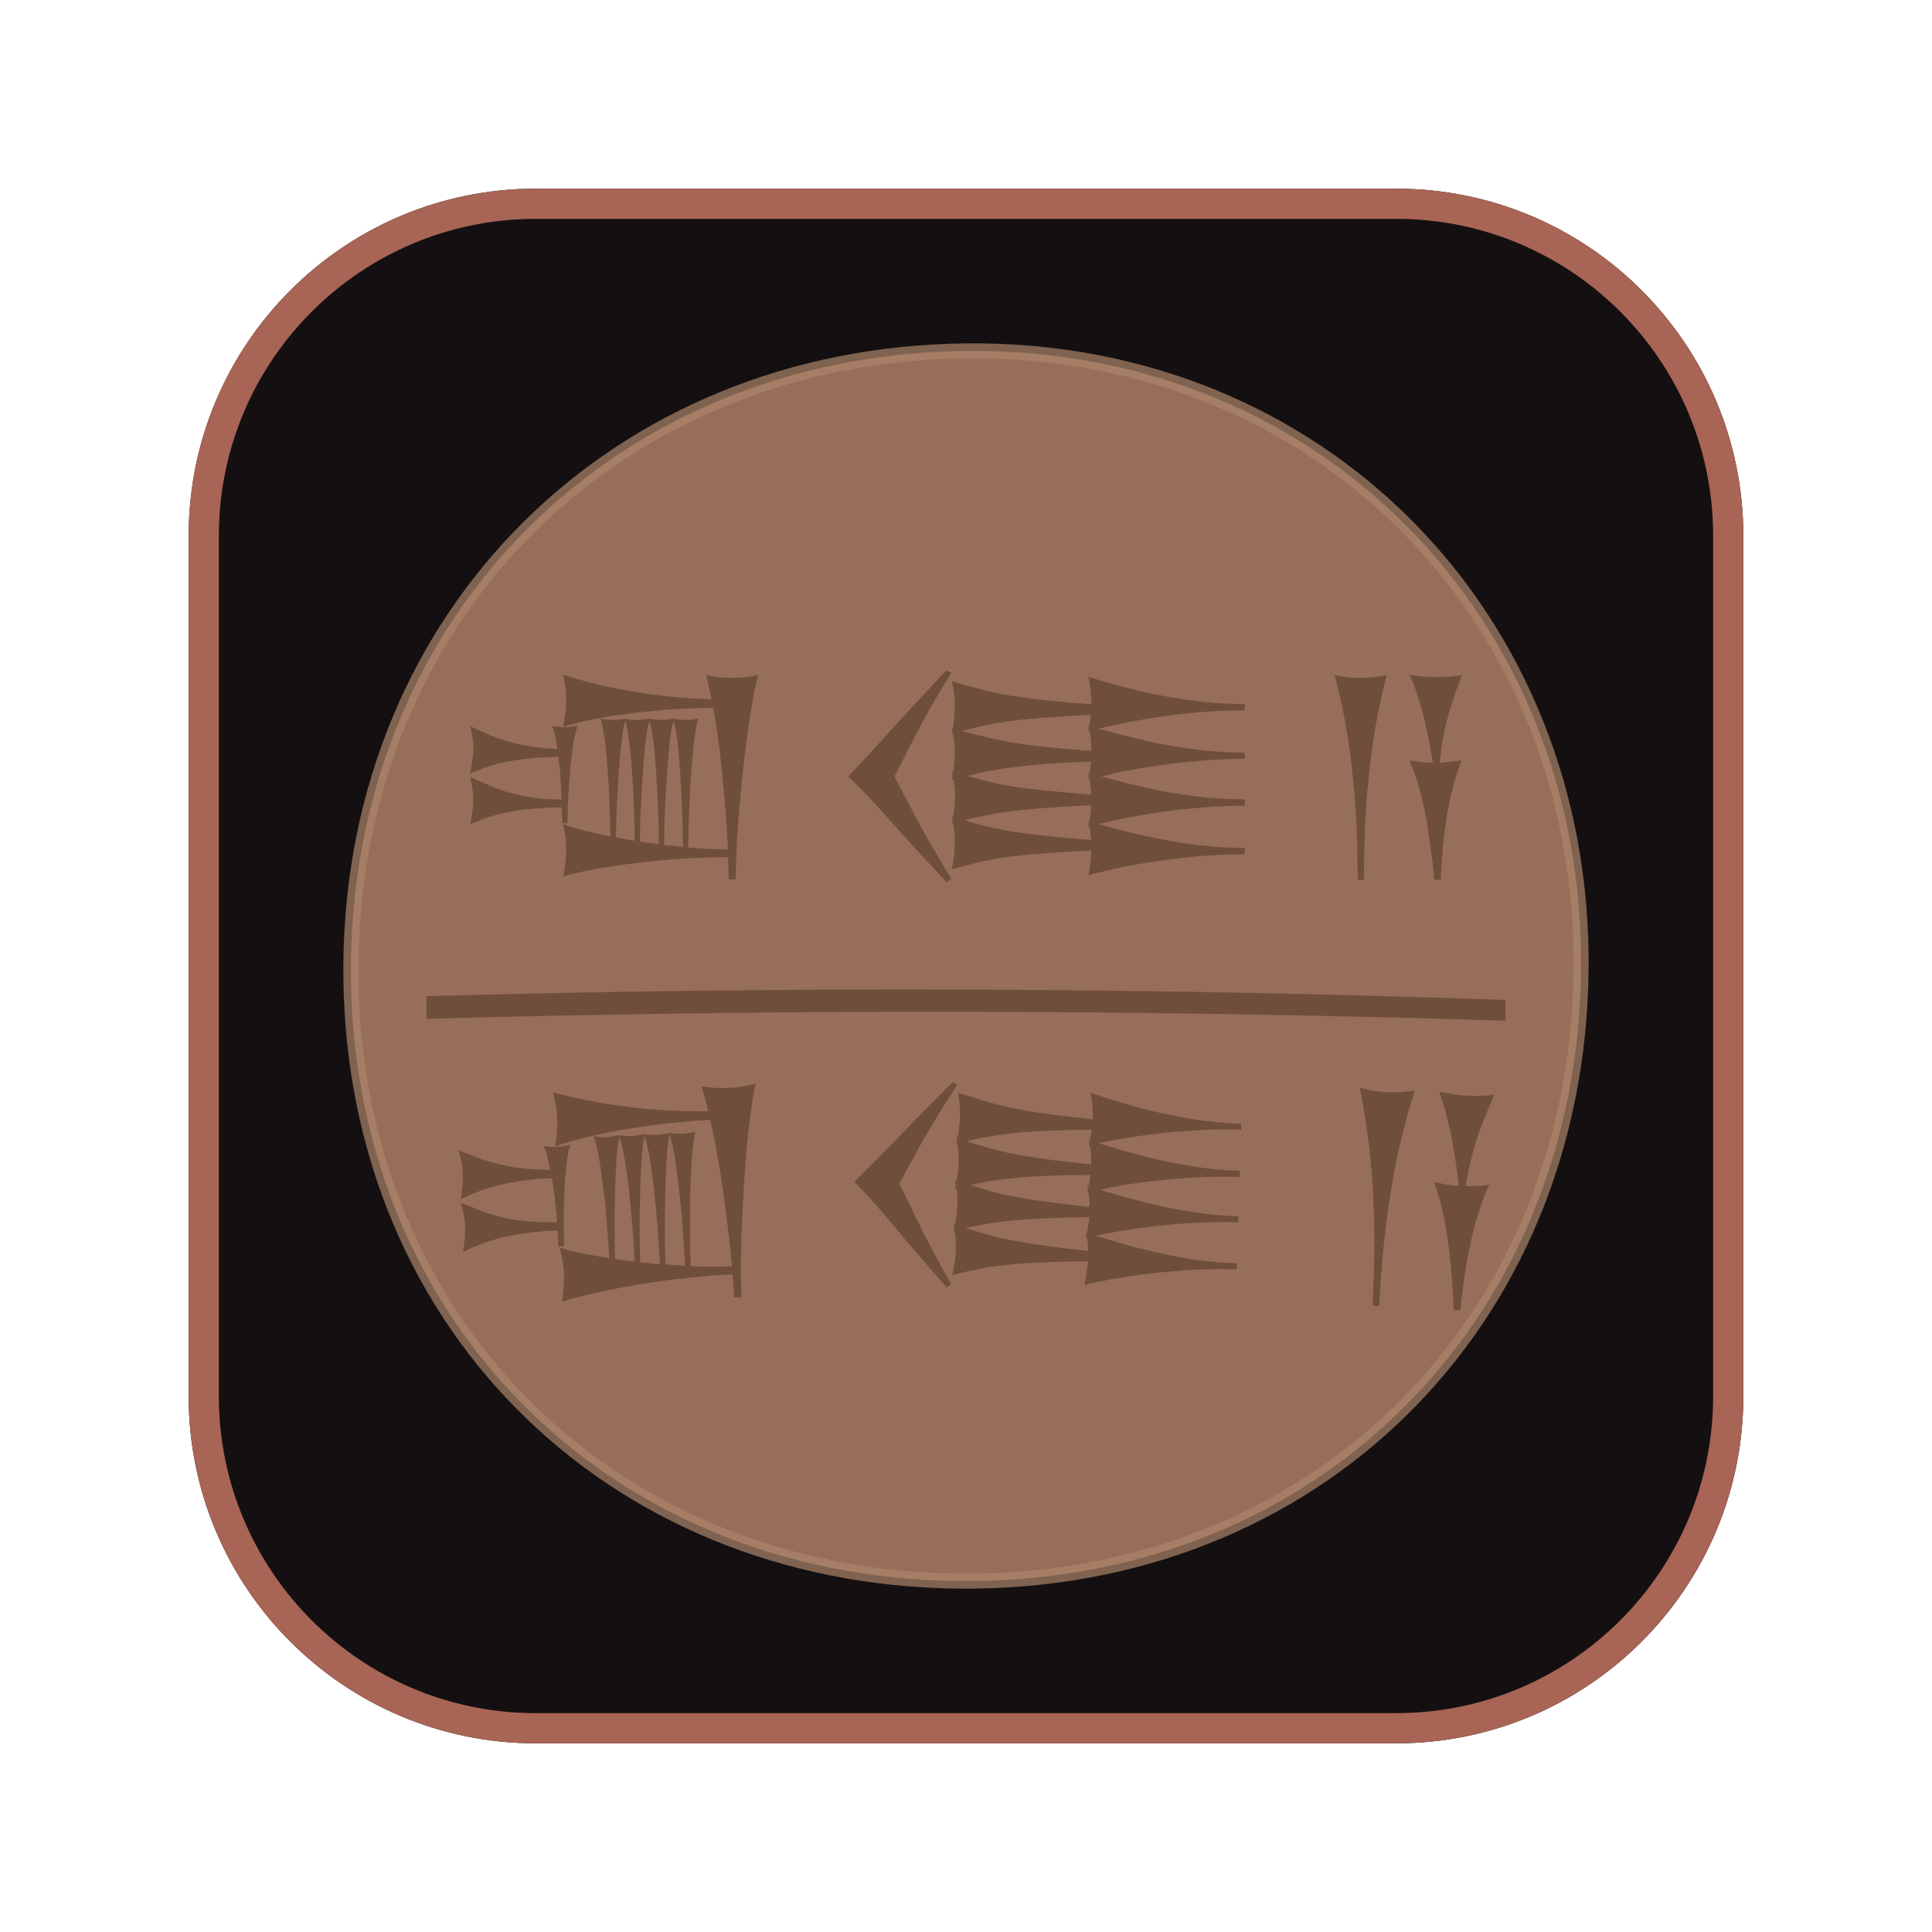
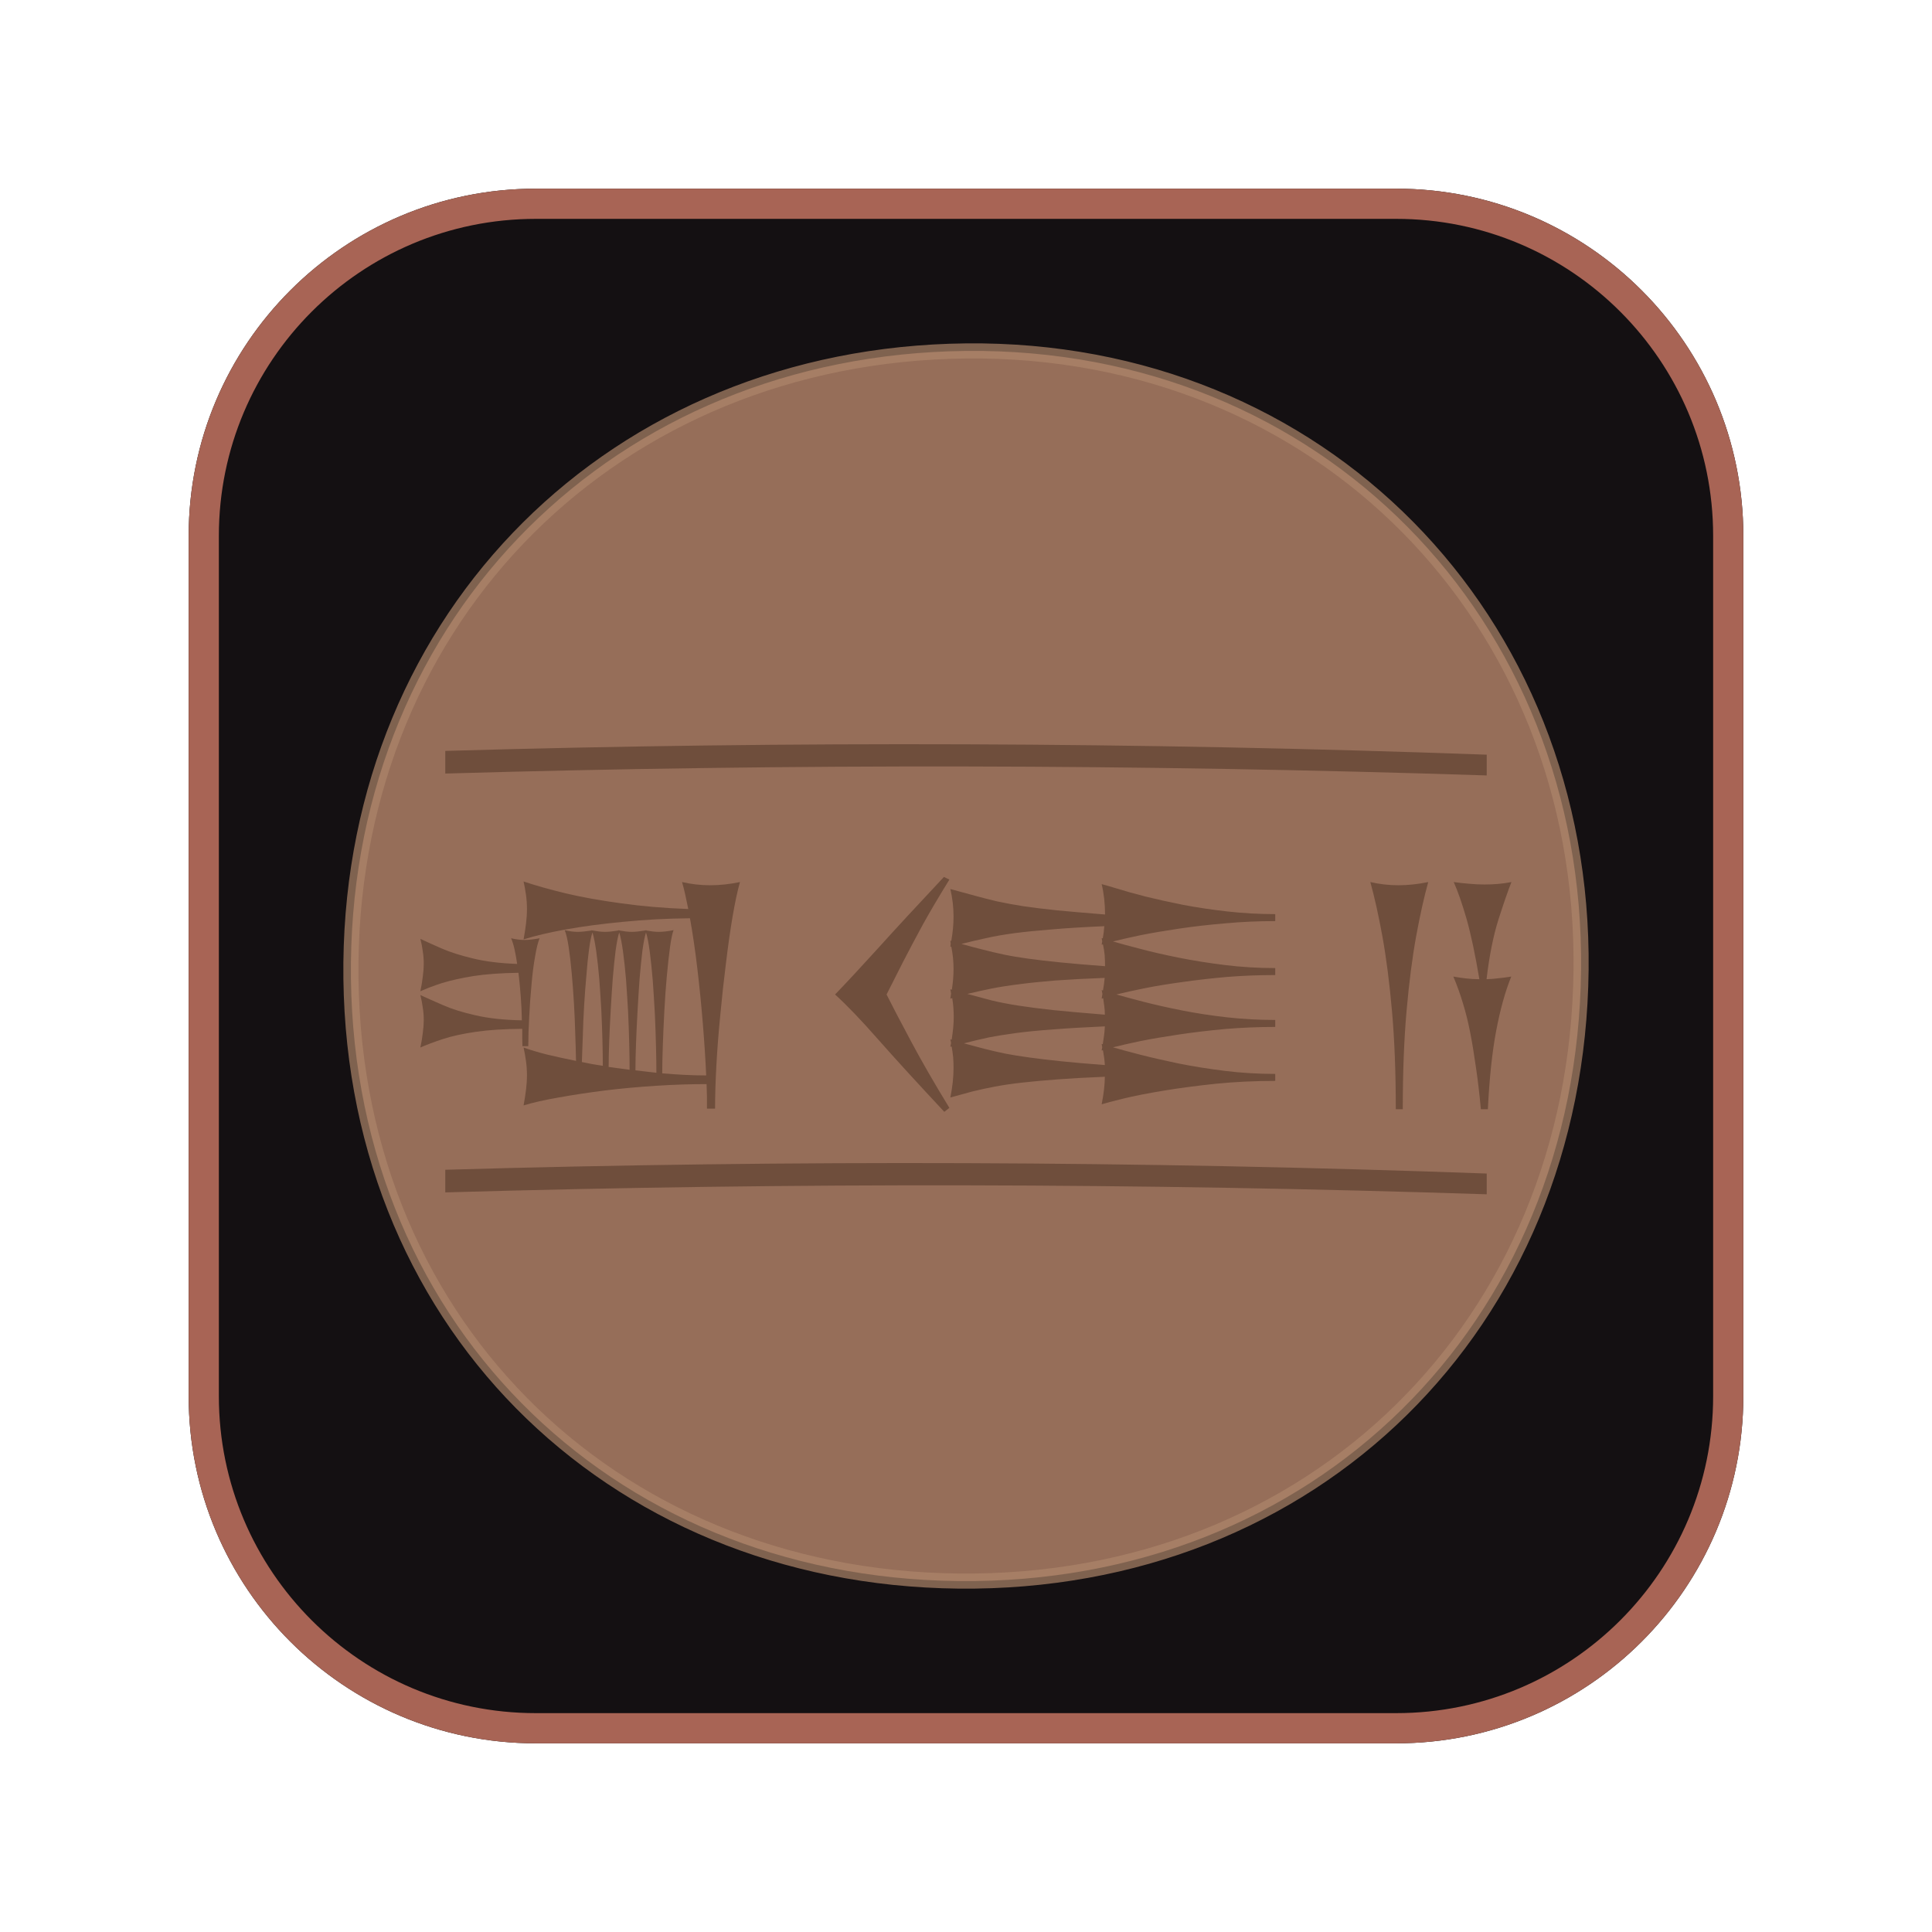
<svg xmlns="http://www.w3.org/2000/svg" viewBox="0 0 1024 1024" width="1024" height="1024">
  <rect x="100" y="100" width="824" height="824" rx="184" fill="#141012" />
  <rect x="108" y="108" width="808" height="808" rx="176" fill="none" stroke="#a86455" stroke-width="16" />
  <path d="M512 186 C700 184 840 328 838 514 C836 702 696 840 508 838 C322 836 184 698 186 510 C188 326 326 188 512 186 Z" fill="#966e59" />
  <path d="M512 186 C700 184 840 328 838 514 C836 702 696 840 508 838 C322 836 184 698 186 510 C188 326 326 188 512 186 Z" fill="none" stroke="#ad856a" stroke-width="8" opacity=".7" />
  <g fill="#6f4e3c">
-     <path transform="translate(236.4 452.0) rotate(0 89.2 -51.2)" d="M153.6 14.1L149.8 14.1Q149.8 11.3 149.7 8.3Q149.6 5.4 149.5 2.3L149.5 2.3Q137.7 2.3 125.2 3.1Q112.6 4.0 100.7 5.4Q88.8 6.9 78.8 8.7Q68.9 10.5 62.1 12.5L62.1 12.5Q62.8 8.7 63.3 5.1Q63.7 1.4 63.7-1.9L63.7-1.9Q63.7-5.2 63.3-8.6Q62.8-11.9 62.1-15.1L62.1-15.1Q66.8-13.4 73.2-11.8Q79.6-10.2 87.2-8.7L87.2-8.7Q87.0-14.3 86.8-21.5Q86.7-28.7 86.2-36.3Q85.8-43.9 85.1-50.9Q84.5-57.9 83.6-63.2Q82.8-68.6 81.8-71.2L81.8-71.2Q85.1-70.4 87.9-70.4L87.9-70.4Q89.5-70.4 91.1-70.6Q92.7-70.8 94.6-71.0L94.6-71.0L94.6-71.2Q94.7-71.2 94.8-71.1Q94.8-71.0 95.0-71.0L95.0-71.0Q95.1-71.0 95.2-71.1Q95.2-71.2 95.4-71.2L95.4-71.2L95.2-71.0Q96.8-70.8 98.2-70.6Q99.6-70.4 101.0-70.4L101.0-70.4Q102.5-70.4 104.1-70.6Q105.6-70.8 107.4-71.0L107.4-71.0L107.4-71.2Q107.5-71.2 107.6-71.1Q107.6-71.0 107.8-71.0L107.8-71.0Q107.9-71.0 108.0-71.1Q108.0-71.2 108.2-71.2L108.2-71.2L108.0-71.0Q109.6-70.8 111.0-70.6Q112.4-70.4 113.8-70.4L113.8-70.4Q115.3-70.4 116.9-70.6Q118.4-70.8 120.2-71.0L120.2-71.0L120.2-71.2Q120.3-71.2 120.4-71.1Q120.4-71.0 120.6-71.0L120.6-71.0Q120.7-71.0 120.8-71.1Q120.8-71.2 121.0-71.2L121.0-71.2L120.8-71.0Q122.4-70.8 123.8-70.6Q125.2-70.4 126.6-70.4L126.6-70.4Q129.8-70.4 133.8-71.2L133.8-71.2Q132.9-68.9 132.0-62.9Q131.2-57.0 130.5-49.0Q129.8-41.0 129.3-32.3Q128.9-23.7 128.6-15.9Q128.4-8.2 128.4-2.8L128.4-2.8Q133.8-2.3 139.0-2.0Q144.3-1.8 149.4-1.8L149.4-1.8Q148.9-13.6 147.8-26.8Q146.7-39.9 145.2-52.9Q143.6-65.9 141.6-76.9L141.6-76.9Q124.5-76.7 109.5-75.2Q94.5-73.7 82.4-71.6Q70.4-69.4 62.1-66.8L62.1-66.8Q62.8-70.7 63.3-74.3Q63.7-78.0 63.7-81.3L63.7-81.3Q63.7-84.6 63.3-87.9Q62.8-91.3 62.1-94.5L62.1-94.5Q70.4-91.6 82.2-88.8Q94.1-86.0 108.9-84.0Q123.6-81.9 140.8-81.3L140.8-81.3Q140.0-85.0 139.3-88.2Q138.6-91.4 137.9-94.2L137.9-94.2Q144.4-92.7 151.3-92.7L151.3-92.7Q158.2-92.7 165.5-94.2L165.5-94.2Q163.7-87.8 162.0-77.8Q160.3-67.7 158.8-55.6Q157.3-43.5 156.1-30.9Q154.9-18.3 154.2-6.7Q153.6 5.0 153.6 14.1L153.6 14.1ZM100.0-6.4L100.0-6.4Q100.0-11.6 99.8-18.6Q99.6-25.6 99.2-33.3Q98.8-41.0 98.2-48.2Q97.7-55.4 96.8-61.2Q96-66.9 95.0-70.1L95.0-70.1Q94.1-67.5 93.4-62.0Q92.7-56.6 92.1-49.6Q91.5-42.6 91.1-35.1Q90.6-27.6 90.4-20.6Q90.1-13.6 90.0-8.2L90.0-8.2Q92.4-7.7 94.9-7.2Q97.4-6.8 100.0-6.4ZM102.8-5.9L112.8-4.5Q112.8-9.9 112.6-17.1Q112.4-24.3 112-32.3Q111.6-40.2 111.0-47.7Q110.5-55.2 109.6-61.1Q108.8-66.9 107.8-70.1L107.8-70.1Q106.9-67.3 106.1-61.6Q105.3-55.8 104.8-48.4Q104.2-41.1 103.7-33.2Q103.3-25.3 103.0-18.2Q102.8-11.1 102.8-5.9L102.8-5.9ZM115.6-4.2L125.6-3.1Q125.6-8.2 125.4-15.6Q125.2-22.9 124.8-31.0Q124.4-39.2 123.8-46.9Q123.3-54.7 122.4-60.8Q121.6-66.9 120.6-70.1L120.6-70.1Q119.7-67.3 118.9-61.4Q118.1-55.6 117.6-48Q117.0-40.4 116.5-32.4Q116.1-24.3 115.8-17.0Q115.6-9.6 115.6-4.2L115.6-4.2ZM12.8-15.1L12.8-15.1Q13.6-18.9 14.0-22.2Q14.5-25.5 14.5-28.3L14.5-28.3Q14.5-31.2 14.0-34.1Q13.6-37.0 12.8-40.2L12.8-40.2Q17.3-38.1 23.6-35.4Q29.8-32.6 39.0-30.5Q48.3-28.4 61.3-28.2L61.3-28.2Q61.2-33.8 60.7-39.7Q60.3-45.6 59.6-50.8L59.6-50.8Q47.2-50.7 38.3-49.3Q29.4-47.9 23.3-46.0Q17.2-44.0 12.8-42.0L12.8-42.0Q13.6-45.8 14.0-49.1Q14.5-52.4 14.5-55.2L14.5-55.2Q14.5-58.1 14.0-61.0Q13.6-63.9 12.8-67.1L12.8-67.1Q17.2-65.0 23.2-62.4Q29.2-59.8 38.0-57.7Q46.7-55.6 59.0-55.0L59.0-55.0Q58.5-58.9 57.8-62.1Q57.1-65.3 56.2-67.3L56.2-67.3Q59.6-66.6 62.5-66.6L62.5-66.6Q65.5-66.6 69.8-67.3L69.8-67.3Q68.6-64.5 67.6-58.6Q66.6-52.6 65.9-45.1Q65.2-37.5 64.8-29.8Q64.4-22.1 64.4-15.7L64.4-15.7L61.6-15.7Q61.6-17.7 61.5-19.8Q61.4-21.9 61.4-24.1L61.4-24.1Q48.4-23.9 39.2-22.6Q30.0-21.2 23.6-19.2Q17.3-17.2 12.8-15.1Z" />
-     <path transform="translate(436.7 452.0) rotate(0 118.0 -51.2)" d="M67.5 13.7L65.0 15.6Q45.8-5.0 33.5-18.9Q21.2-32.8 12.8-40.4L12.8-40.4Q20.7-48.6 33.2-62.4Q45.6-76.2 64.8-96.6L64.8-96.6L67.5-95.4Q60.2-83.6 54.8-74.0Q49.5-64.4 45.4-56.2Q41.2-48 37.4-40.4L37.4-40.4Q41.5-32.4 49.0-18.2Q56.6-4.0 67.5 13.7L67.5 13.7ZM140.2 12.0L140.2 12.0Q141.6 4.9 141.7-1.2L141.7-1.2Q128.6-0.6 119.0 0.1Q109.4 0.8 102.2 1.6Q95.0 2.4 89.3 3.5Q83.6 4.6 78.5 5.9Q73.3 7.2 67.8 8.7L67.8 8.7Q69.4 1.2 69.4-5.4L69.4-5.4Q69.4-7.9 69.2-10.5Q69.0-13.1 68.5-15.6L68.5-15.6Q68.4-15.6 68.2-15.6Q68.1-15.5 67.8-15.5L67.8-15.5L68.2-17.3L67.8-19.1L68.5-18.8Q69.0-21.8 69.2-24.4Q69.5-27.1 69.5-29.7L69.5-29.7Q69.5-34.4 68.7-38.8L68.7-38.8Q68.0-38.5 67.8-38.5L67.8-38.5L68.2-41.0L67.8-43.0L68.6-42.8Q69.4-48 69.4-52.6L69.4-52.6Q69.4-55.4 69.1-58.0Q68.9-60.7 68.4-63.4L68.4-63.4Q68.2-63.4 68.1-63.3Q68.0-63.2 67.8-63.2L67.8-63.2L68.1-64.8L67.8-66.2Q68.0-66.0 68.4-66.0L68.4-66.0Q68.9-69.1 69.1-72Q69.4-74.9 69.4-77.7L69.4-77.7Q69.4-84.4 67.8-90.9L67.8-90.9Q74.5-89.1 79.7-87.6Q85.0-86.1 90.4-84.9Q95.9-83.7 102.7-82.7Q109.4-81.7 118.8-80.7Q128.3-79.7 141.8-78.7L141.8-78.7Q141.8-86.4 140.2-93.2L140.2-93.2Q142.2-92.7 147.6-91.0Q153.1-89.3 161.2-87.3Q169.2-85.2 179.1-83.3Q189.1-81.4 200.3-80.1Q211.5-78.8 223.1-78.8L223.1-78.8L223.1-75.5Q210.8-75.5 199.1-74.5Q187.4-73.5 177.1-71.9Q166.8-70.4 158.7-68.7Q150.5-67.1 145.5-65.8L145.5-65.8Q150.5-64.4 158.6-62.3Q166.7-60.2 177.0-58.0Q187.4-55.9 199.1-54.5Q210.8-53.1 223.1-53.1L223.1-53.1L223.1-49.8Q211.3-49.8 200.1-48.8Q188.8-47.9 178.8-46.5Q168.7-45.1 160.6-43.5Q152.6-41.9 147.2-40.4L147.2-40.4Q152.6-38.9 160.6-36.9Q168.7-34.8 178.8-32.8Q188.8-30.8 200.1-29.6Q211.3-28.3 223.1-28.3L223.1-28.3L223.1-25.0Q210.8-25.0 199.1-23.9Q187.4-22.9 177.1-21.4Q166.8-19.8 158.7-18.2Q150.5-16.5 145.5-15.2L145.5-15.2Q150.5-13.8 158.6-11.7Q166.7-9.6 177.0-7.5Q187.4-5.4 199.1-4.0Q210.8-2.6 223.1-2.6L223.1-2.6L223.1 0.8Q208.5 0.8 194.8 2.2Q181.1 3.6 169.7 5.5Q158.2 7.4 150.5 9.3Q142.7 11.1 140.2 12.0ZM141.8-54.0L141.8-54.0Q141.8-56.7 141.6-59.3Q141.3-62.0 140.8-64.4L140.8-64.4Q140.7-64.4 140.5-64.3Q140.3-64.3 140.2-64.3L140.2-64.3L140.4-65.9L140.2-67.5Q140.3-67.3 140.7-67.3L140.7-67.3Q140.9-68.7 141.1-70.2Q141.3-71.7 141.4-73.1L141.4-73.1Q126.8-72.4 116.5-71.6Q106.1-70.8 98.6-69.8Q91.0-68.7 85.1-67.5Q79.1-66.2 73.2-64.6L73.2-64.6Q78.6-63.1 83.4-61.9Q88.2-60.7 93.3-59.6Q98.4-58.5 105.0-57.6Q111.6-56.7 120.5-55.8Q129.4-54.9 141.8-54.0ZM141.7-30.8L141.7-30.8Q141.7-32.9 141.4-34.8Q141.2-36.7 140.9-38.8L140.9-38.8Q140.4-38.5 140.2-38.5L140.2-38.5L140.5-40.7L140.2-42.6Q140.3-42.5 140.5-42.5Q140.7-42.5 140.8-42.4L140.8-42.4Q141.3-45.4 141.6-48.4L141.6-48.4Q127.7-47.9 117.8-47.1Q107.9-46.3 100.5-45.4Q93.2-44.4 87.4-43.3Q81.5-42.1 76.0-40.7L76.0-40.7Q82.2-39.0 87.8-37.6Q93.4-36.2 100.4-35.1Q107.4-34.0 117.2-33.0Q127.1-32 141.7-30.8ZM141.7-6.8L141.7-6.8Q141.6-8.6 141.3-10.4Q141.1-12.2 140.8-13.8L140.8-13.8Q140.7-13.8 140.5-13.8Q140.3-13.7 140.2-13.7L140.2-13.7L140.4-15.4L140.2-16.9Q140.3-16.8 140.7-16.8L140.7-16.8Q141.1-18.9 141.3-21.1Q141.6-23.2 141.7-25.2L141.7-25.2Q127.4-24.6 117.2-23.8Q107.0-23.0 99.5-22.1Q92.0-21.1 86.1-19.9Q80.1-18.7 74.4-17.2L74.4-17.2Q79.6-15.7 84.2-14.5Q88.8-13.3 94.0-12.3Q99.1-11.3 105.6-10.4Q112.1-9.5 120.9-8.6Q129.7-7.7 141.7-6.8Z" />
-     <path transform="translate(694.6 452.0) rotate(0 46.5 -51.2)" d="M69.0 14.3L65.7 14.3Q64.5 2.8 63.2-6.1Q62.0-15.1 60.5-22.5Q59.0-29.8 57.1-36.2Q55.2-42.6 52.5-49.0L52.5-49.0Q55.6-48.5 58.6-48.1Q61.7-47.7 64.9-47.7L64.9-47.7Q62.0-65.4 58.8-76.6Q55.6-87.8 52.6-94.2L52.6-94.2Q56.3-93.7 60.0-93.4Q63.6-93.1 67.5-93.1L67.5-93.1Q70.7-93.1 73.9-93.3Q77.1-93.6 80.3-94.2L80.3-94.2Q77.8-88.1 74.0-76.3Q70.3-64.5 68.4-47.7L68.4-47.7Q71.2-47.9 74.0-48.2Q76.9-48.5 80.1-49.0L80.1-49.0Q75.8-38.4 72.9-23.1Q70.0-7.8 69.0 14.3L69.0 14.3ZM28.3 14.3L25.0 14.3Q25.0-11.9 23.2-32.4Q21.4-52.9 18.6-68.2Q15.7-83.6 12.8-94.2L12.8-94.2Q19.3-92.7 26.2-92.7L26.2-92.7Q33.2-92.7 40.4-94.2L40.4-94.2Q37.5-83.6 34.7-68.3Q31.9-53.0 30.1-32.5Q28.3-12.0 28.3 14.3L28.3 14.3Z" />
-     <path d="M226 528 Q512 520 798 530 L798 541 Q512 532 226 540 Z" />
-     <path transform="translate(230.4 676.0) rotate(-2.5 89.2 -53.2)" d="M159.7 14.6L155.8 14.6Q155.8 11.7 155.7 8.7Q155.6 5.6 155.5 2.4L155.5 2.4Q143.2 2.4 130.2 3.3Q117.1 4.1 104.8 5.7Q92.4 7.2 82.0 9.1Q71.6 10.9 64.6 13.0L64.6 13.0Q65.4 9.1 65.8 5.3Q66.3 1.5 66.3-2.0L66.3-2.0Q66.3-5.5 65.8-8.9Q65.4-12.4 64.6-15.7L64.6-15.7Q69.5-14.0 76.1-12.3Q82.8-10.6 90.7-9.1L90.7-9.1Q90.5-14.9 90.3-22.4Q90.1-29.8 89.7-37.7Q89.2-45.7 88.5-52.9Q87.9-60.2 87.0-65.8Q86.1-71.4 85.1-74.0L85.1-74.0Q88.5-73.2 91.5-73.2L91.5-73.2Q93.1-73.2 94.7-73.4Q96.4-73.6 98.4-73.9L98.4-73.9L98.4-74.0Q98.5-74.0 98.6-73.9Q98.6-73.9 98.8-73.9L98.8-73.9Q98.9-73.9 99.0-73.9Q99.0-74.0 99.2-74.0L99.2-74.0L99.0-73.9Q100.6-73.6 102.1-73.4Q103.6-73.2 105.0-73.2L105.0-73.2Q106.6-73.2 108.2-73.4Q109.8-73.6 111.7-73.9L111.7-73.9L111.7-74.0Q111.8-74.0 111.9-73.9Q112.0-73.9 112.1-73.9L112.1-73.9Q112.2-73.9 112.3-73.9Q112.4-74.0 112.5-74.0L112.5-74.0L112.4-73.9Q114.0-73.6 115.4-73.4Q116.9-73.2 118.3-73.2L118.3-73.2Q119.9-73.2 121.5-73.4Q123.1-73.6 125.0-73.9L125.0-73.9L125.0-74.0Q125.1-74.0 125.2-73.9Q125.3-73.9 125.4-73.9L125.4-73.9Q125.5-73.9 125.6-73.9Q125.7-74.0 125.8-74.0L125.8-74.0L125.7-73.9Q127.3-73.6 128.7-73.4Q130.2-73.2 131.7-73.2L131.7-73.2Q135.0-73.2 139.1-74.0L139.1-74.0Q138.2-71.6 137.3-65.4Q136.4-59.2 135.7-50.9Q135.0-42.6 134.5-33.6Q134.1-24.6 133.8-16.6Q133.5-8.5 133.5-2.9L133.5-2.9Q139.1-2.4 144.6-2.1Q150.0-1.9 155.4-1.9L155.4-1.9Q154.8-14.1 153.7-27.8Q152.6-41.5 151.0-55.0Q149.4-68.6 147.2-80.0L147.2-80.0Q129.5-79.7 113.9-78.2Q98.2-76.7 85.7-74.4Q73.2-72.2 64.6-69.5L64.6-69.5Q65.4-73.5 65.8-77.3Q66.3-81.1 66.3-84.5L66.3-84.5Q66.3-88.0 65.8-91.5Q65.4-94.9 64.6-98.2L64.6-98.2Q73.2-95.3 85.5-92.4Q97.8-89.5 113.2-87.3Q128.6-85.2 146.4-84.5L146.4-84.5Q145.6-88.4 144.9-91.7Q144.2-95.0 143.4-98.0L143.4-98.0Q150.2-96.4 157.3-96.4L157.3-96.4Q164.5-96.4 172.1-98.0L172.1-98.0Q170.3-91.3 168.5-80.9Q166.7-70.4 165.1-57.8Q163.6-45.3 162.3-32.1Q161.1-19.0 160.4-6.9Q159.7 5.2 159.7 14.6L159.7 14.6ZM104.0-6.7L104.0-6.7Q104.0-12.1 103.8-19.4Q103.6-26.6 103.2-34.6Q102.8-42.6 102.2-50.1Q101.6-57.6 100.7-63.6Q99.8-69.6 98.8-72.9L98.8-72.9Q97.8-70.2 97.1-64.5Q96.4-58.8 95.8-51.6Q95.2-44.3 94.7-36.5Q94.2-28.8 94.0-21.4Q93.7-14.1 93.6-8.5L93.6-8.5Q96.1-8.0 98.7-7.5Q101.3-7.1 104.0-6.7ZM106.9-6.1L117.3-4.7Q117.3-10.3 117.1-17.8Q116.9-25.3 116.5-33.5Q116.1-41.8 115.5-49.6Q114.9-57.4 114.0-63.5Q113.2-69.6 112.1-72.9L112.1-72.9Q111.2-70.0 110.4-64.0Q109.6-58.0 109.0-50.4Q108.4-42.7 107.9-34.5Q107.4-26.4 107.2-19.0Q106.9-11.6 106.9-6.1L106.9-6.1ZM120.2-4.4L130.6-3.2Q130.6-8.5 130.4-16.2Q130.2-23.8 129.8-32.3Q129.4-40.7 128.8-48.8Q128.2-56.8 127.3-63.2Q126.5-69.6 125.4-72.9L125.4-72.9Q124.5-70.0 123.7-63.9Q122.9-57.8 122.3-49.9Q121.7-42.1 121.2-33.7Q120.7-25.3 120.5-17.6Q120.2-10.0 120.2-4.4L120.2-4.4ZM13.3-15.7L13.3-15.7Q14.1-19.7 14.6-23.1Q15.0-26.5 15.0-29.4L15.0-29.4Q15.0-32.5 14.6-35.5Q14.1-38.5 13.3-41.8L13.3-41.8Q18.0-39.7 24.5-36.8Q31.0-33.9 40.6-31.7Q50.2-29.6 63.8-29.3L63.8-29.3Q63.6-35.1 63.2-41.3Q62.7-47.4 62.0-52.8L62.0-52.8Q49.1-52.7 39.9-51.3Q30.6-49.8 24.2-47.8Q17.8-45.8 13.3-43.7L13.3-43.7Q14.1-47.7 14.6-51.1Q15.0-54.4 15.0-57.4L15.0-57.4Q15.0-60.4 14.6-63.4Q14.1-66.4 13.3-69.8L13.3-69.8Q17.8-67.6 24.1-64.9Q30.4-62.2 39.5-60.0Q48.6-57.8 61.4-57.2L61.4-57.2Q60.8-61.2 60.1-64.6Q59.4-67.9 58.4-70.0L58.4-70.0Q62.0-69.2 65.0-69.2L65.0-69.2Q68.2-69.2 72.6-70.0L72.6-70.0Q71.4-67.1 70.3-60.9Q69.2-54.7 68.5-46.9Q67.8-39.0 67.4-31.0Q67.0-23.0 67.0-16.4L67.0-16.4L64.0-16.4Q64.0-18.4 64.0-20.6Q63.9-22.8 63.9-25.0L63.9-25.0Q50.3-24.9 40.7-23.5Q31.2-22.1 24.6-20.0Q18.0-17.8 13.3-15.7Z" />
-     <path transform="translate(440.7 669.0) rotate(1.8 118.0 -49.7)" d="M65.4 13.3L63.1 15.1Q44.4-4.8 32.5-18.3Q20.6-31.8 12.4-39.2L12.4-39.2Q20.1-47.2 32.2-60.5Q44.2-73.9 62.8-93.7L62.8-93.7L65.4-92.5Q58.4-81.1 53.2-71.8Q48.0-62.5 44.0-54.5Q40.0-46.6 36.3-39.2L36.3-39.2Q40.2-31.4 47.6-17.6Q54.9-3.8 65.4 13.3L65.4 13.3ZM136.0 11.7L136.0 11.7Q137.3 4.7 137.4-1.1L137.4-1.1Q124.8-0.6 115.5 0.1Q106.2 0.7 99.1 1.6Q92.1 2.4 86.6 3.4Q81.1 4.5 76.1 5.7Q71.1 7.0 65.8 8.4L65.8 8.4Q67.3 1.1 67.3-5.2L67.3-5.2Q67.3-7.7 67.1-10.2Q66.9-12.7 66.4-15.1L66.4-15.1Q66.3-15.1 66.2-15.1Q66.1-15.0 65.8-15.0L65.8-15.0L66.2-16.8L65.8-18.5L66.4-18.3Q66.9-21.1 67.2-23.7Q67.4-26.3 67.4-28.8L67.4-28.8Q67.4-33.4 66.7-37.6L66.7-37.6Q65.9-37.4 65.8-37.4L65.8-37.4L66.2-39.7L65.8-41.7L66.5-41.5Q67.3-46.6 67.3-51.0L67.3-51.0Q67.3-53.8 67.0-56.3Q66.8-58.9 66.3-61.5L66.3-61.5Q66.2-61.5 66.1-61.4Q65.9-61.3 65.8-61.3L65.8-61.3L66.1-62.8L65.8-64.2Q65.9-64.1 66.3-64.1L66.3-64.1Q66.8-67.0 67.0-69.8Q67.3-72.6 67.3-75.4L67.3-75.4Q67.3-81.8 65.8-88.2L65.8-88.2Q72.3-86.4 77.4-85.0Q82.4-83.6 87.7-82.4Q93.0-81.2 99.6-80.2Q106.2-79.2 115.3-78.3Q124.4-77.4 137.6-76.4L137.6-76.4Q137.6-83.8 136.0-90.4L136.0-90.4Q137.9-89.9 143.2-88.3Q148.5-86.7 156.3-84.7Q164.1-82.7 173.8-80.8Q183.4-79.0 194.2-77.7Q205.1-76.5 216.4-76.5L216.4-76.5L216.4-73.3Q204.5-73.3 193.1-72.3Q181.8-71.3 171.8-69.8Q161.8-68.3 153.9-66.7Q146.0-65.1 141.2-63.8L141.2-63.8Q146.0-62.5 153.8-60.4Q161.7-58.4 171.7-56.3Q181.8-54.3 193.1-52.9Q204.5-51.5 216.4-51.5L216.4-51.5L216.4-48.3Q205.0-48.3 194.1-47.4Q183.1-46.4 173.4-45.1Q163.6-43.7 155.8-42.2Q148.0-40.6 142.8-39.2L142.8-39.2Q148.0-37.7 155.8-35.8Q163.6-33.8 173.4-31.8Q183.1-29.9 194.1-28.7Q205.0-27.4 216.4-27.4L216.4-27.4L216.4-24.2Q204.5-24.2 193.1-23.2Q181.8-22.2 171.8-20.7Q161.8-19.2 153.9-17.6Q146.0-16.0 141.2-14.8L141.2-14.8Q146.0-13.4 153.8-11.4Q161.7-9.3 171.7-7.3Q181.8-5.2 193.1-3.8Q204.5-2.5 216.4-2.5L216.4-2.5L216.4 0.7Q202.3 0.7 189.0 2.1Q175.7 3.5 164.6 5.3Q153.5 7.2 146.0 9.0Q138.4 10.8 136.0 11.7ZM137.6-52.4L137.6-52.4Q137.6-55.0 137.3-57.5Q137.1-60.1 136.6-62.5L136.6-62.5Q136.5-62.5 136.3-62.4Q136.1-62.3 136.0-62.3L136.0-62.3L136.2-63.9L136.0-65.4Q136.1-65.3 136.5-65.3L136.5-65.3Q136.7-66.7 136.9-68.1Q137.1-69.5 137.2-70.9L137.2-70.9Q123.0-70.3 113.0-69.5Q102.9-68.7 95.6-67.7Q88.3-66.7 82.5-65.4Q76.7-64.2 71.0-62.7L71.0-62.7Q76.2-61.2 80.9-60.0Q85.5-58.9 90.5-57.8Q95.5-56.7 101.9-55.9Q108.3-55.0 116.9-54.1Q125.5-53.3 137.6-52.4ZM137.4-29.9L137.4-29.9Q137.4-31.9 137.2-33.8Q136.9-35.6 136.7-37.6L136.7-37.6Q136.2-37.4 136.0-37.4L136.0-37.4L136.3-39.5L136.0-41.3Q136.1-41.2 136.3-41.2Q136.5-41.2 136.6-41.1L136.6-41.1Q137.1-44.1 137.3-46.9L137.3-46.9Q123.9-46.4 114.3-45.7Q104.7-44.9 97.5-44.0Q90.4-43.1 84.7-42.0Q79.1-40.8 73.8-39.5L73.8-39.5Q79.7-37.9 85.2-36.5Q90.6-35.1 97.4-34.1Q104.2-33.0 113.7-32.0Q123.3-31.0 137.4-29.9ZM137.4-6.6L137.4-6.6Q137.3-8.3 137.1-10.1Q136.8-11.8 136.6-13.4L136.6-13.4Q136.5-13.4 136.3-13.3Q136.1-13.3 136.0-13.3L136.0-13.3L136.2-14.9L136.0-16.4Q136.1-16.3 136.5-16.3L136.5-16.3Q136.8-18.4 137.1-20.4Q137.3-22.5 137.4-24.5L137.4-24.5Q123.5-23.8 113.7-23.1Q103.8-22.3 96.5-21.4Q89.3-20.5 83.5-19.3Q77.7-18.1 72.1-16.6L72.1-16.6Q77.2-15.3 81.7-14.1Q86.2-12.9 91.1-11.9Q96.1-10.9 102.4-10.1Q108.8-9.2 117.3-8.3Q125.8-7.4 137.4-6.6Z" />
-     <path transform="translate(704.6 678.0) rotate(3 46.5 -54.3)" d="M73.1 15.2L69.6 15.2Q68.4 3.0 67.0-6.5Q65.7-16.0 64.1-23.8Q62.5-31.6 60.5-38.4Q58.5-45.2 55.6-52.0L55.6-52.0Q58.9-51.4 62.1-51.0Q65.4-50.6 68.8-50.6L68.8-50.6Q65.7-69.3 62.3-81.2Q58.9-93.1 55.8-99.9L55.8-99.9Q59.7-99.3 63.6-99.0Q67.4-98.6 71.5-98.6L71.5-98.6Q74.9-98.6 78.3-98.9Q81.7-99.2 85.1-99.9L85.1-99.9Q82.5-93.3 78.5-80.9Q74.5-68.4 72.5-50.6L72.5-50.6Q75.4-50.7 78.5-51.1Q81.5-51.4 84.9-52.0L84.9-52.0Q80.3-40.7 77.3-24.5Q74.2-8.3 73.1 15.2L73.1 15.2ZM30.0 15.2L26.5 15.2Q26.5-12.6 24.6-34.3Q22.7-56.0 19.7-72.3Q16.7-88.6 13.6-99.9L13.6-99.9Q20.5-98.2 27.8-98.2L27.8-98.2Q35.1-98.2 42.9-99.9L42.9-99.9Q39.8-88.6 36.8-72.4Q33.8-56.2 31.9-34.5Q30.0-12.8 30.0 15.2L30.0 15.2Z" />
+     <path d="M236 398 Q512 390 788 400 L788 411 Q512 402 236 410 Z" />
+     <path transform="translate(208.6 572.0) rotate(0 98.9 -56.8)" d="M170.4 15.6L166.1 15.6Q166.1 12.5 166.1 9.2Q166.0 6.0 165.9 2.6L165.9 2.6Q152.8 2.6 138.9 3.5Q125.0 4.4 111.8 6.0Q98.5 7.7 87.5 9.7Q76.4 11.6 68.9 13.9L68.9 13.9Q69.7 9.7 70.2 5.6Q70.7 1.6 70.7-2.1L70.7-2.1Q70.7-5.8 70.2-9.5Q69.7-13.2 68.9-16.8L68.9-16.8Q74.1-14.9 81.2-13.1Q88.3-11.4 96.7-9.7L96.7-9.7Q96.6-15.9 96.3-23.9Q96.1-31.8 95.6-40.3Q95.1-48.7 94.4-56.4Q93.7-64.2 92.8-70.1Q91.9-76.1 90.7-79.0L90.7-79.0Q94.4-78.1 97.6-78.1L97.6-78.1Q99.3-78.1 101.0-78.3Q102.8-78.5 104.9-78.8L104.9-78.8L104.9-79.0Q105.1-79.0 105.2-78.9Q105.2-78.8 105.4-78.8L105.4-78.8Q105.5-78.8 105.6-78.9Q105.6-79.0 105.8-79.0L105.8-79.0L105.6-78.8Q107.4-78.5 108.9-78.3Q110.5-78.1 112.0-78.1L112.0-78.1Q113.7-78.1 115.4-78.3Q117.2-78.5 119.1-78.8L119.1-78.8L119.1-79.0Q119.3-79.0 119.4-78.9Q119.4-78.8 119.6-78.8L119.6-78.8Q119.7-78.8 119.8-78.9Q119.8-79.0 120.0-79.0L120.0-79.0L119.8-78.8Q121.6-78.5 123.1-78.3Q124.7-78.1 126.2-78.1L126.2-78.1Q127.9-78.1 129.6-78.3Q131.4-78.5 133.3-78.8L133.3-78.8L133.3-79.0Q133.5-79.0 133.6-78.9Q133.6-78.8 133.8-78.8L133.8-78.8Q133.9-78.8 134.0-78.9Q134.0-79.0 134.2-79.0L134.2-79.0L134.0-78.8Q135.8-78.5 137.3-78.3Q138.9-78.1 140.4-78.1L140.4-78.1Q144.0-78.1 148.4-79.0L148.4-79.0Q147.4-76.4 146.5-69.8Q145.6-63.2 144.8-54.3Q144.0-45.4 143.5-35.9Q143.0-26.3 142.7-17.7Q142.4-9.1 142.4-3.1L142.4-3.1Q148.4-2.6 154.2-2.3Q160.0-2.0 165.7-2.0L165.7-2.0Q165.1-15.1 163.9-29.7Q162.7-44.3 161.0-58.7Q159.3-73.1 157.1-85.3L157.1-85.3Q138.2-85.1 121.5-83.4Q104.8-81.8 91.4-79.4Q78.1-77.0 68.9-74.1L68.9-74.1Q69.7-78.4 70.2-82.4Q70.7-86.5 70.7-90.2L70.7-90.2Q70.7-93.9 70.2-97.6Q69.7-101.2 68.9-104.8L68.9-104.8Q78.1-101.7 91.2-98.5Q104.4-95.4 120.8-93.2Q137.2-90.9 156.2-90.2L156.2-90.2Q155.3-94.3 154.6-97.8Q153.8-101.4 152.9-104.5L152.9-104.5Q160.2-102.8 167.8-102.8L167.8-102.8Q175.5-102.8 183.6-104.5L183.6-104.5Q181.6-97.4 179.7-86.3Q177.8-75.1 176.2-61.7Q174.5-48.3 173.2-34.3Q171.8-20.3 171.1-7.4Q170.4 5.5 170.4 15.6L170.4 15.6ZM110.9-7.1L110.9-7.1Q110.9-12.9 110.7-20.7Q110.5-28.4 110.1-36.9Q109.6-45.4 109.0-53.5Q108.3-61.5 107.4-67.9Q106.5-74.3 105.4-77.8L105.4-77.8Q104.4-74.8 103.6-68.8Q102.8-62.8 102.2-55.0Q101.5-47.3 101.0-39.0Q100.5-30.7 100.3-22.9Q100.0-15.1 99.8-9.1L99.8-9.1Q102.5-8.5 105.3-8.0Q108.1-7.5 110.9-7.1ZM114.0-6.5L125.1-5.0Q125.1-10.9 124.9-19.0Q124.7-27.0 124.3-35.8Q123.8-44.6 123.2-52.9Q122.5-61.2 121.6-67.7Q120.7-74.3 119.6-77.8L119.6-77.8Q118.6-74.7 117.7-68.3Q116.9-61.9 116.2-53.7Q115.6-45.6 115.1-36.8Q114.6-28.1 114.3-20.2Q114.0-12.4 114.0-6.5L114.0-6.5ZM128.2-4.7L139.3-3.4Q139.3-9.1 139.1-17.3Q138.9-25.4 138.5-34.4Q138.0-43.5 137.4-52.0Q136.7-60.6 135.8-67.5Q134.9-74.3 133.8-77.8L133.8-77.8Q132.8-74.7 131.9-68.2Q131.1-61.6 130.4-53.3Q129.8-44.9 129.3-35.9Q128.8-27.0 128.5-18.8Q128.2-10.7 128.2-4.7L128.2-4.7ZM14.2-16.8L14.2-16.8Q15.1-21.0 15.5-24.6Q16.0-28.3 16.0-31.4L16.0-31.4Q16.0-34.6 15.5-37.8Q15.1-41.0 14.2-44.6L14.2-44.6Q19.2-42.3 26.1-39.3Q33.1-36.2 43.3-33.9Q53.5-31.5 68.0-31.2L68.0-31.2Q67.9-37.5 67.4-44.0Q66.9-50.6 66.2-56.4L66.2-56.4Q52.4-56.2 42.5-54.7Q32.7-53.1 25.8-51.0Q19.0-48.8 14.2-46.6L14.2-46.6Q15.1-50.8 15.5-54.5Q16.0-58.1 16.0-61.2L16.0-61.2Q16.0-64.5 15.5-67.7Q15.1-70.9 14.2-74.4L14.2-74.4Q19.0-72.1 25.7-69.2Q32.4-66.3 42.1-64.0Q51.8-61.6 65.5-61.1L65.5-61.1Q64.9-65.3 64.1-68.9Q63.3-72.4 62.3-74.7L62.3-74.7Q66.2-73.8 69.3-73.8L69.3-73.8Q72.7-73.8 77.4-74.7L77.4-74.7Q76.1-71.6 75.0-65.0Q73.8-58.4 73.1-50.0Q72.3-41.6 71.9-33.1Q71.4-24.6 71.4-17.5L71.4-17.5L68.3-17.5Q68.3-19.6 68.2-21.9Q68.2-24.3 68.2-26.7L68.2-26.7Q53.7-26.6 43.5-25.1Q33.2-23.6 26.2-21.3Q19.2-19.0 14.2-16.8Z" />
+     <path transform="translate(428.4 572.0) rotate(0 130.9 -56.8)" d="M74.8 15.2L72.1 17.3Q50.8-5.5 37.2-20.9Q23.6-36.4 14.2-44.9L14.2-44.9Q23.0-54.0 36.8-69.2Q50.6-84.5 71.9-107.2L71.9-107.2L74.8-105.8Q66.7-92.7 60.8-82.1Q55.0-71.4 50.3-62.3Q45.7-53.3 41.5-44.9L41.5-44.9Q46.0-35.9 54.4-20.2Q62.8-4.4 74.8 15.2L74.8 15.2ZM155.5 13.3L155.5 13.3Q157.1 5.4 157.2-1.3L157.2-1.3Q142.7-0.7 132.1 0.1Q121.4 0.9 113.4 1.8Q105.4 2.7 99.0 3.9Q92.7 5.1 87.0 6.5Q81.4 8.0 75.3 9.7L75.3 9.7Q77.0 1.3 77.0-6.0L77.0-6.0Q77.0-8.8 76.8-11.6Q76.5-14.5 76.0-17.3L76.0-17.3Q75.8-17.3 75.7-17.3Q75.5-17.2 75.3-17.2L75.3-17.2L75.7-19.2L75.3-21.2L76.0-20.9Q76.5-24.1 76.8-27.1Q77.1-30.1 77.1-32.9L77.1-32.9Q77.1-38.2 76.3-43.0L76.3-43.0Q75.4-42.7 75.3-42.7L75.3-42.7L75.7-45.4L75.3-47.7L76.1-47.4Q77.0-53.3 77.0-58.4L77.0-58.4Q77.0-61.5 76.7-64.4Q76.4-67.3 75.8-70.3L75.8-70.3Q75.7-70.3 75.5-70.2Q75.4-70.1 75.3-70.1L75.3-70.1L75.5-71.9L75.3-73.4Q75.4-73.3 75.8-73.3L75.8-73.3Q76.4-76.7 76.7-79.9Q77.0-83.1 77.0-86.2L77.0-86.2Q77.0-93.6 75.3-100.8L75.3-100.8Q82.6-98.8 88.5-97.2Q94.3-95.6 100.3-94.2Q106.4-92.9 113.9-91.7Q121.4-90.6 131.8-89.5Q142.3-88.5 157.3-87.3L157.3-87.3Q157.3-95.9 155.5-103.4L155.5-103.4Q157.8-102.8 163.8-101.0Q169.8-99.1 178.8-96.8Q187.7-94.6 198.7-92.4Q209.7-90.3 222.2-88.9Q234.6-87.5 247.5-87.5L247.5-87.5L247.5-83.8Q233.9-83.8 220.9-82.6Q207.9-81.5 196.5-79.8Q185.0-78.1 176.0-76.3Q167.0-74.4 161.5-73.0L161.5-73.0Q167.0-71.4 175.9-69.1Q184.9-66.7 196.4-64.4Q207.9-62.1 220.9-60.5Q233.9-58.9 247.5-58.9L247.5-58.9L247.5-55.2Q234.4-55.2 221.9-54.2Q209.5-53.1 198.3-51.5Q187.2-50.0 178.2-48.2Q169.3-46.4 163.3-44.9L163.3-44.9Q169.3-43.2 178.2-40.9Q187.2-38.6 198.3-36.4Q209.5-34.2 221.9-32.8Q234.4-31.4 247.5-31.4L247.5-31.4L247.5-27.7Q233.9-27.7 220.9-26.6Q207.9-25.4 196.5-23.7Q185.0-22.0 176.0-20.2Q167.0-18.3 161.5-16.9L161.5-16.9Q167.0-15.3 175.9-13.0Q184.9-10.7 196.4-8.3Q207.9-6.0 220.9-4.4Q233.9-2.8 247.5-2.8L247.5-2.8L247.5 0.9Q231.3 0.9 216.1 2.4Q200.9 4.0 188.2 6.1Q175.5 8.2 166.9 10.3Q158.3 12.4 155.5 13.3ZM157.3-59.9L157.3-59.9Q157.3-62.9 157.1-65.8Q156.8-68.7 156.2-71.4L156.2-71.4Q156.1-71.4 155.8-71.4Q155.6-71.3 155.5-71.3L155.5-71.3L155.8-73.1L155.5-74.8Q155.6-74.7 156.1-74.7L156.1-74.7Q156.3-76.3 156.6-77.9Q156.8-79.5 156.9-81.1L156.9-81.1Q140.7-80.4 129.2-79.4Q117.7-78.5 109.3-77.4Q101.0-76.3 94.4-74.8Q87.8-73.4 81.2-71.7L81.2-71.7Q87.2-70.0 92.5-68.7Q97.8-67.3 103.5-66.1Q109.2-64.9 116.5-63.9Q123.8-62.9 133.7-61.9Q143.6-60.9 157.3-59.9ZM157.2-34.2L157.2-34.2Q157.2-36.5 156.9-38.6Q156.6-40.8 156.3-43.0L156.3-43.0Q155.8-42.7 155.5-42.7L155.5-42.7L155.9-45.2L155.5-47.3Q155.6-47.1 155.8-47.1Q156.1-47.1 156.2-47.0L156.2-47.0Q156.8-50.4 157.1-53.7L157.1-53.7Q141.7-53.1 130.7-52.3Q119.7-51.4 111.5-50.3Q103.4-49.3 96.9-48.0Q90.5-46.7 84.3-45.2L84.3-45.2Q91.2-43.3 97.4-41.7Q103.7-40.2 111.4-39.0Q119.1-37.8 130.1-36.6Q141.0-35.5 157.2-34.2ZM157.2-7.5L157.2-7.5Q157.1-9.5 156.8-11.5Q156.5-13.5 156.2-15.3L156.2-15.3Q156.1-15.3 155.8-15.3Q155.6-15.2 155.5-15.2L155.5-15.2L155.8-17.0L155.5-18.7Q155.6-18.6 156.1-18.6L156.1-18.6Q156.5-21.0 156.8-23.4Q157.1-25.7 157.2-28.0L157.2-28.0Q141.3-27.3 130.0-26.4Q118.7-25.6 110.4-24.5Q102.1-23.4 95.5-22.1Q88.9-20.7 82.5-19.0L82.5-19.0Q88.3-17.5 93.4-16.1Q98.5-14.8 104.2-13.6Q109.9-12.5 117.2-11.5Q124.4-10.5 134.1-9.5Q143.8-8.5 157.2-7.5Z" />
+     <path transform="translate(712.1 572.0) rotate(0 51.6 -56.8)" d="M76.5 15.9L72.8 15.9Q71.6 3.1 70.1-6.8Q68.7-16.8 67.1-24.9Q65.5-33.1 63.3-40.2Q61.2-47.3 58.2-54.4L58.2-54.4Q61.6-53.8 65.0-53.4Q68.4-53.0 72.0-53.0L72.0-53.0Q68.7-72.6 65.2-85.0Q61.6-97.4 58.4-104.5L58.4-104.5Q62.5-103.9 66.5-103.6Q70.6-103.2 74.8-103.2L74.8-103.2Q78.4-103.2 81.9-103.5Q85.5-103.8 89.0-104.5L89.0-104.5Q86.3-97.7 82.1-84.6Q78.0-71.6 75.8-53.0L75.8-53.0Q79.0-53.1 82.1-53.5Q85.3-53.8 88.9-54.4L88.9-54.4Q84.1-42.6 80.9-25.6Q77.7-8.7 76.5 15.9L76.5 15.9ZM31.4 15.9L27.7 15.9Q27.7-13.2 25.7-35.9Q23.7-58.6 20.6-75.7Q17.5-92.7 14.2-104.5L14.2-104.5Q21.4-102.8 29.1-102.8L29.1-102.8Q36.8-102.8 44.9-104.5L44.9-104.5Q41.6-92.7 38.5-75.8Q35.4-58.8 33.4-36.1Q31.4-13.3 31.4 15.9L31.4 15.9Z" />
+     <path d="M236 620 Q512 612 788 622 L788 633 Q512 624 236 632 Z" />
  </g>
</svg>
